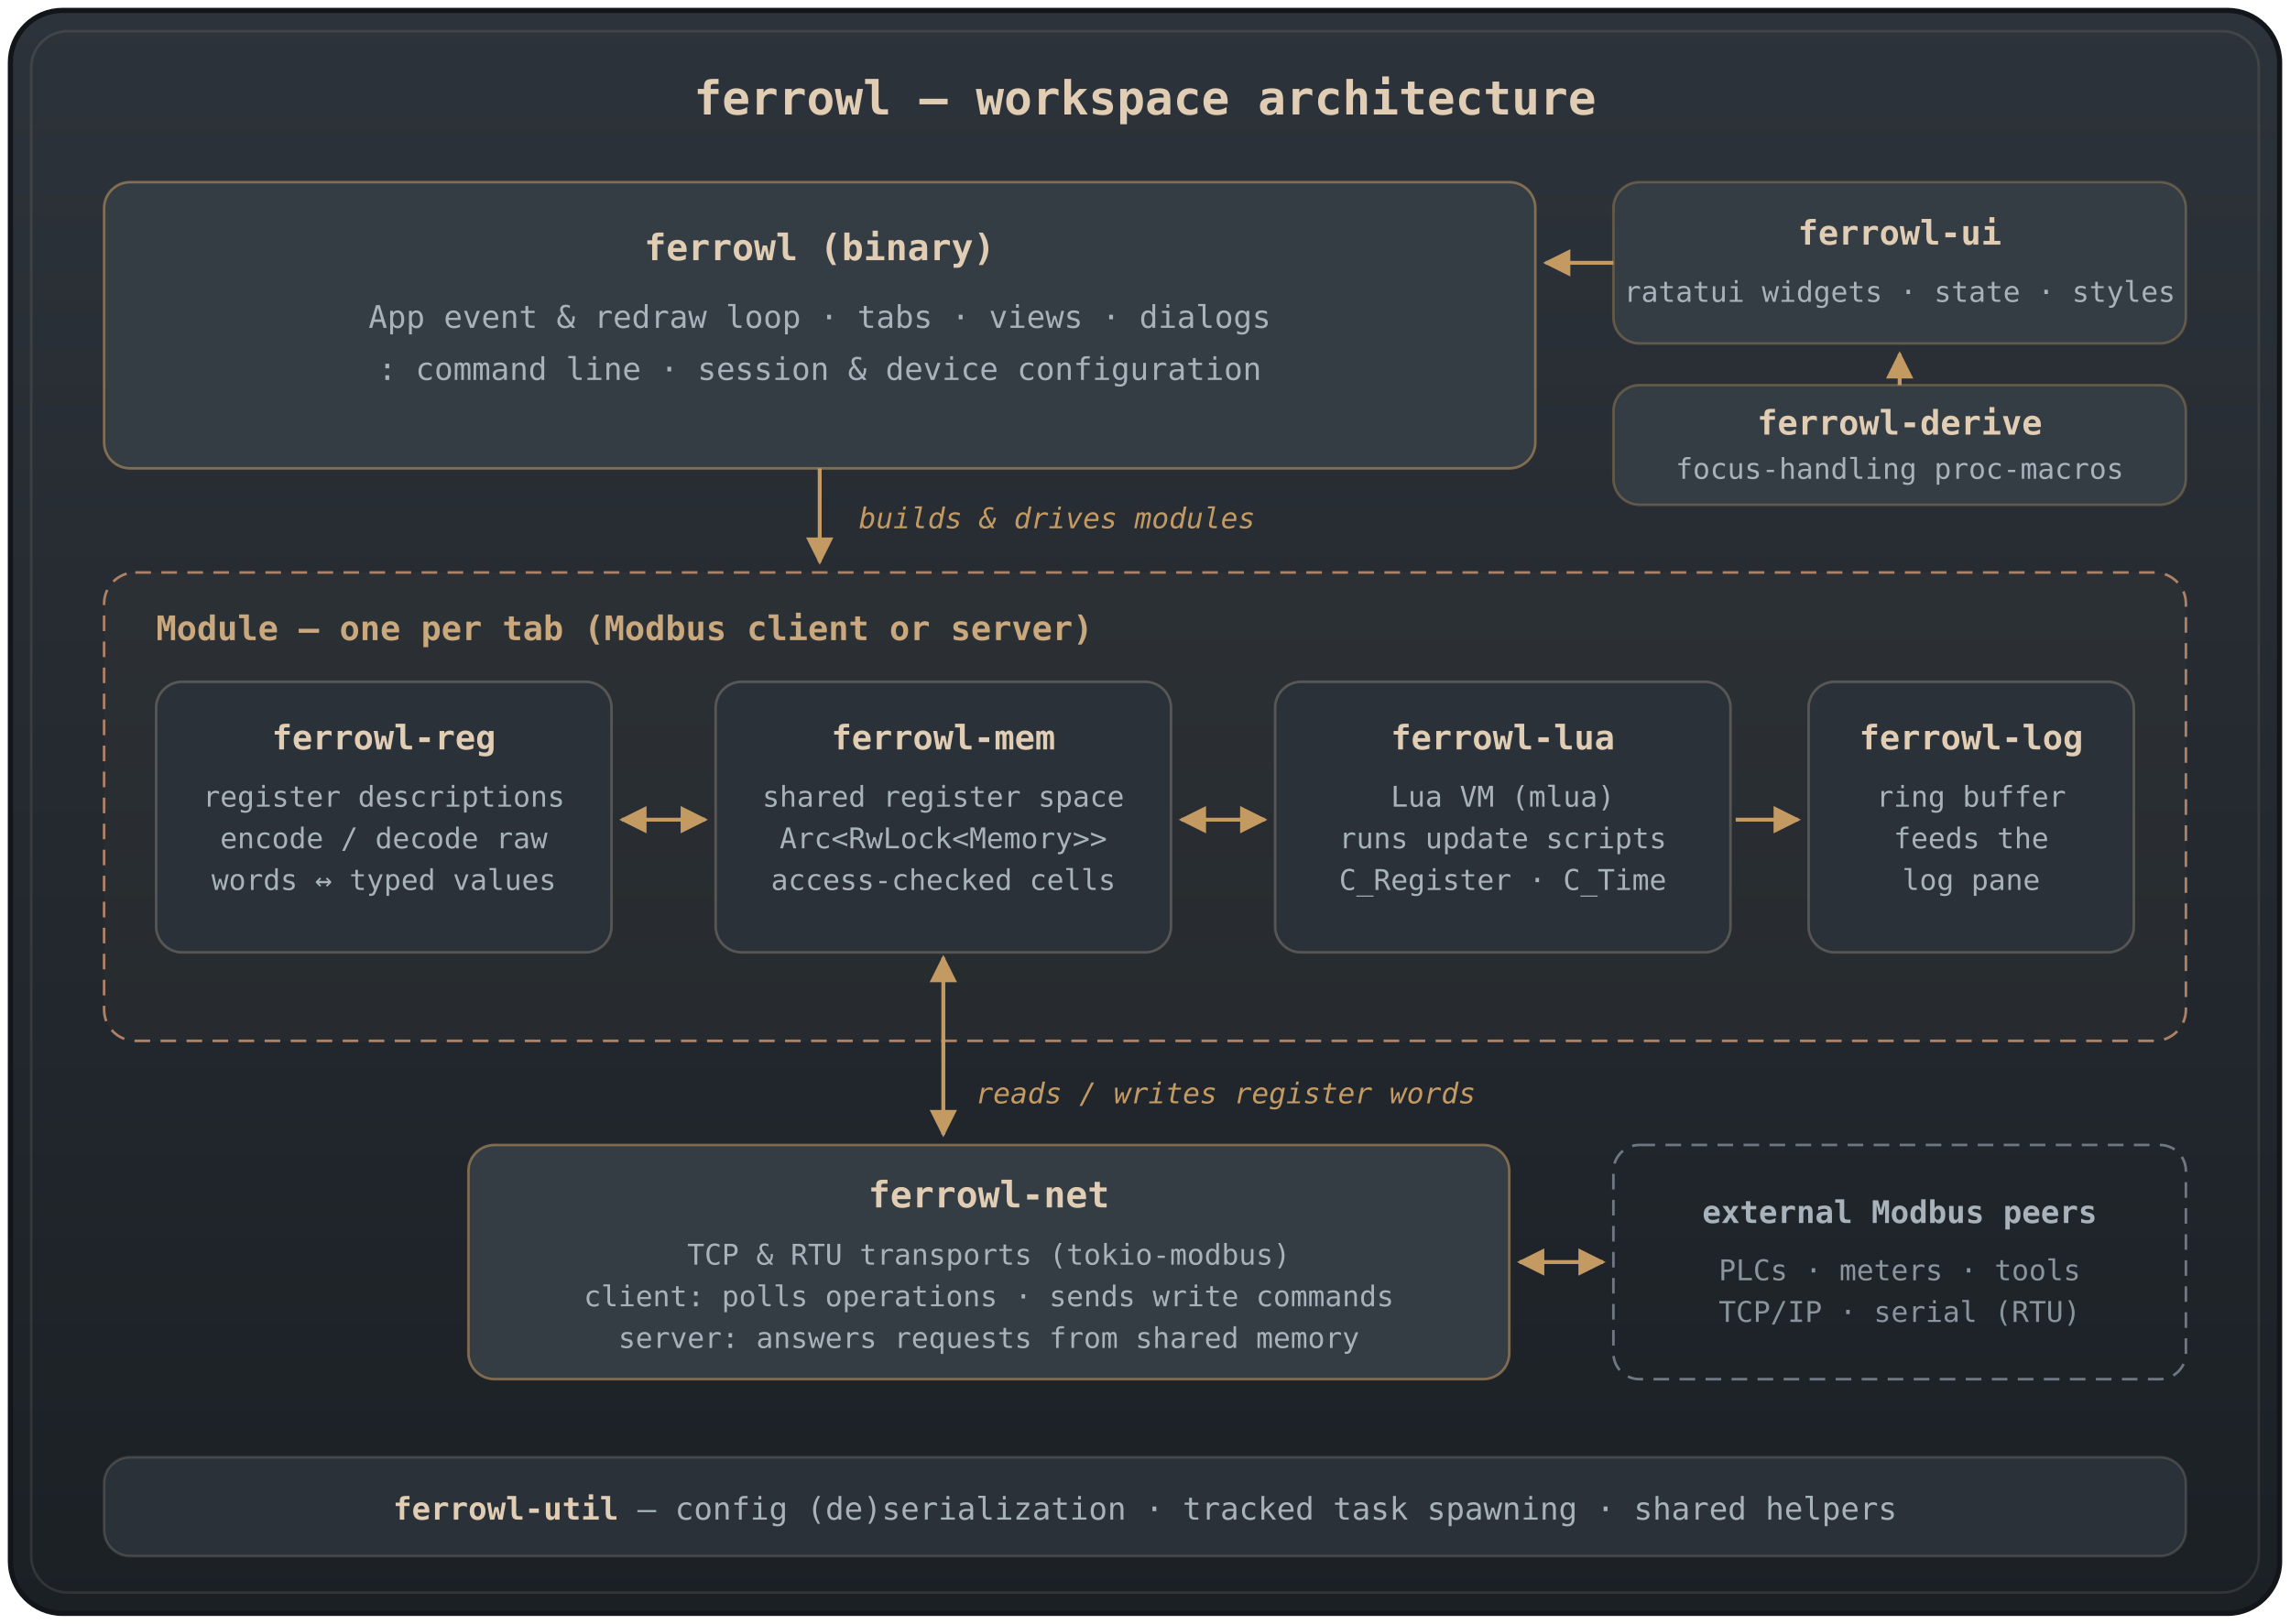
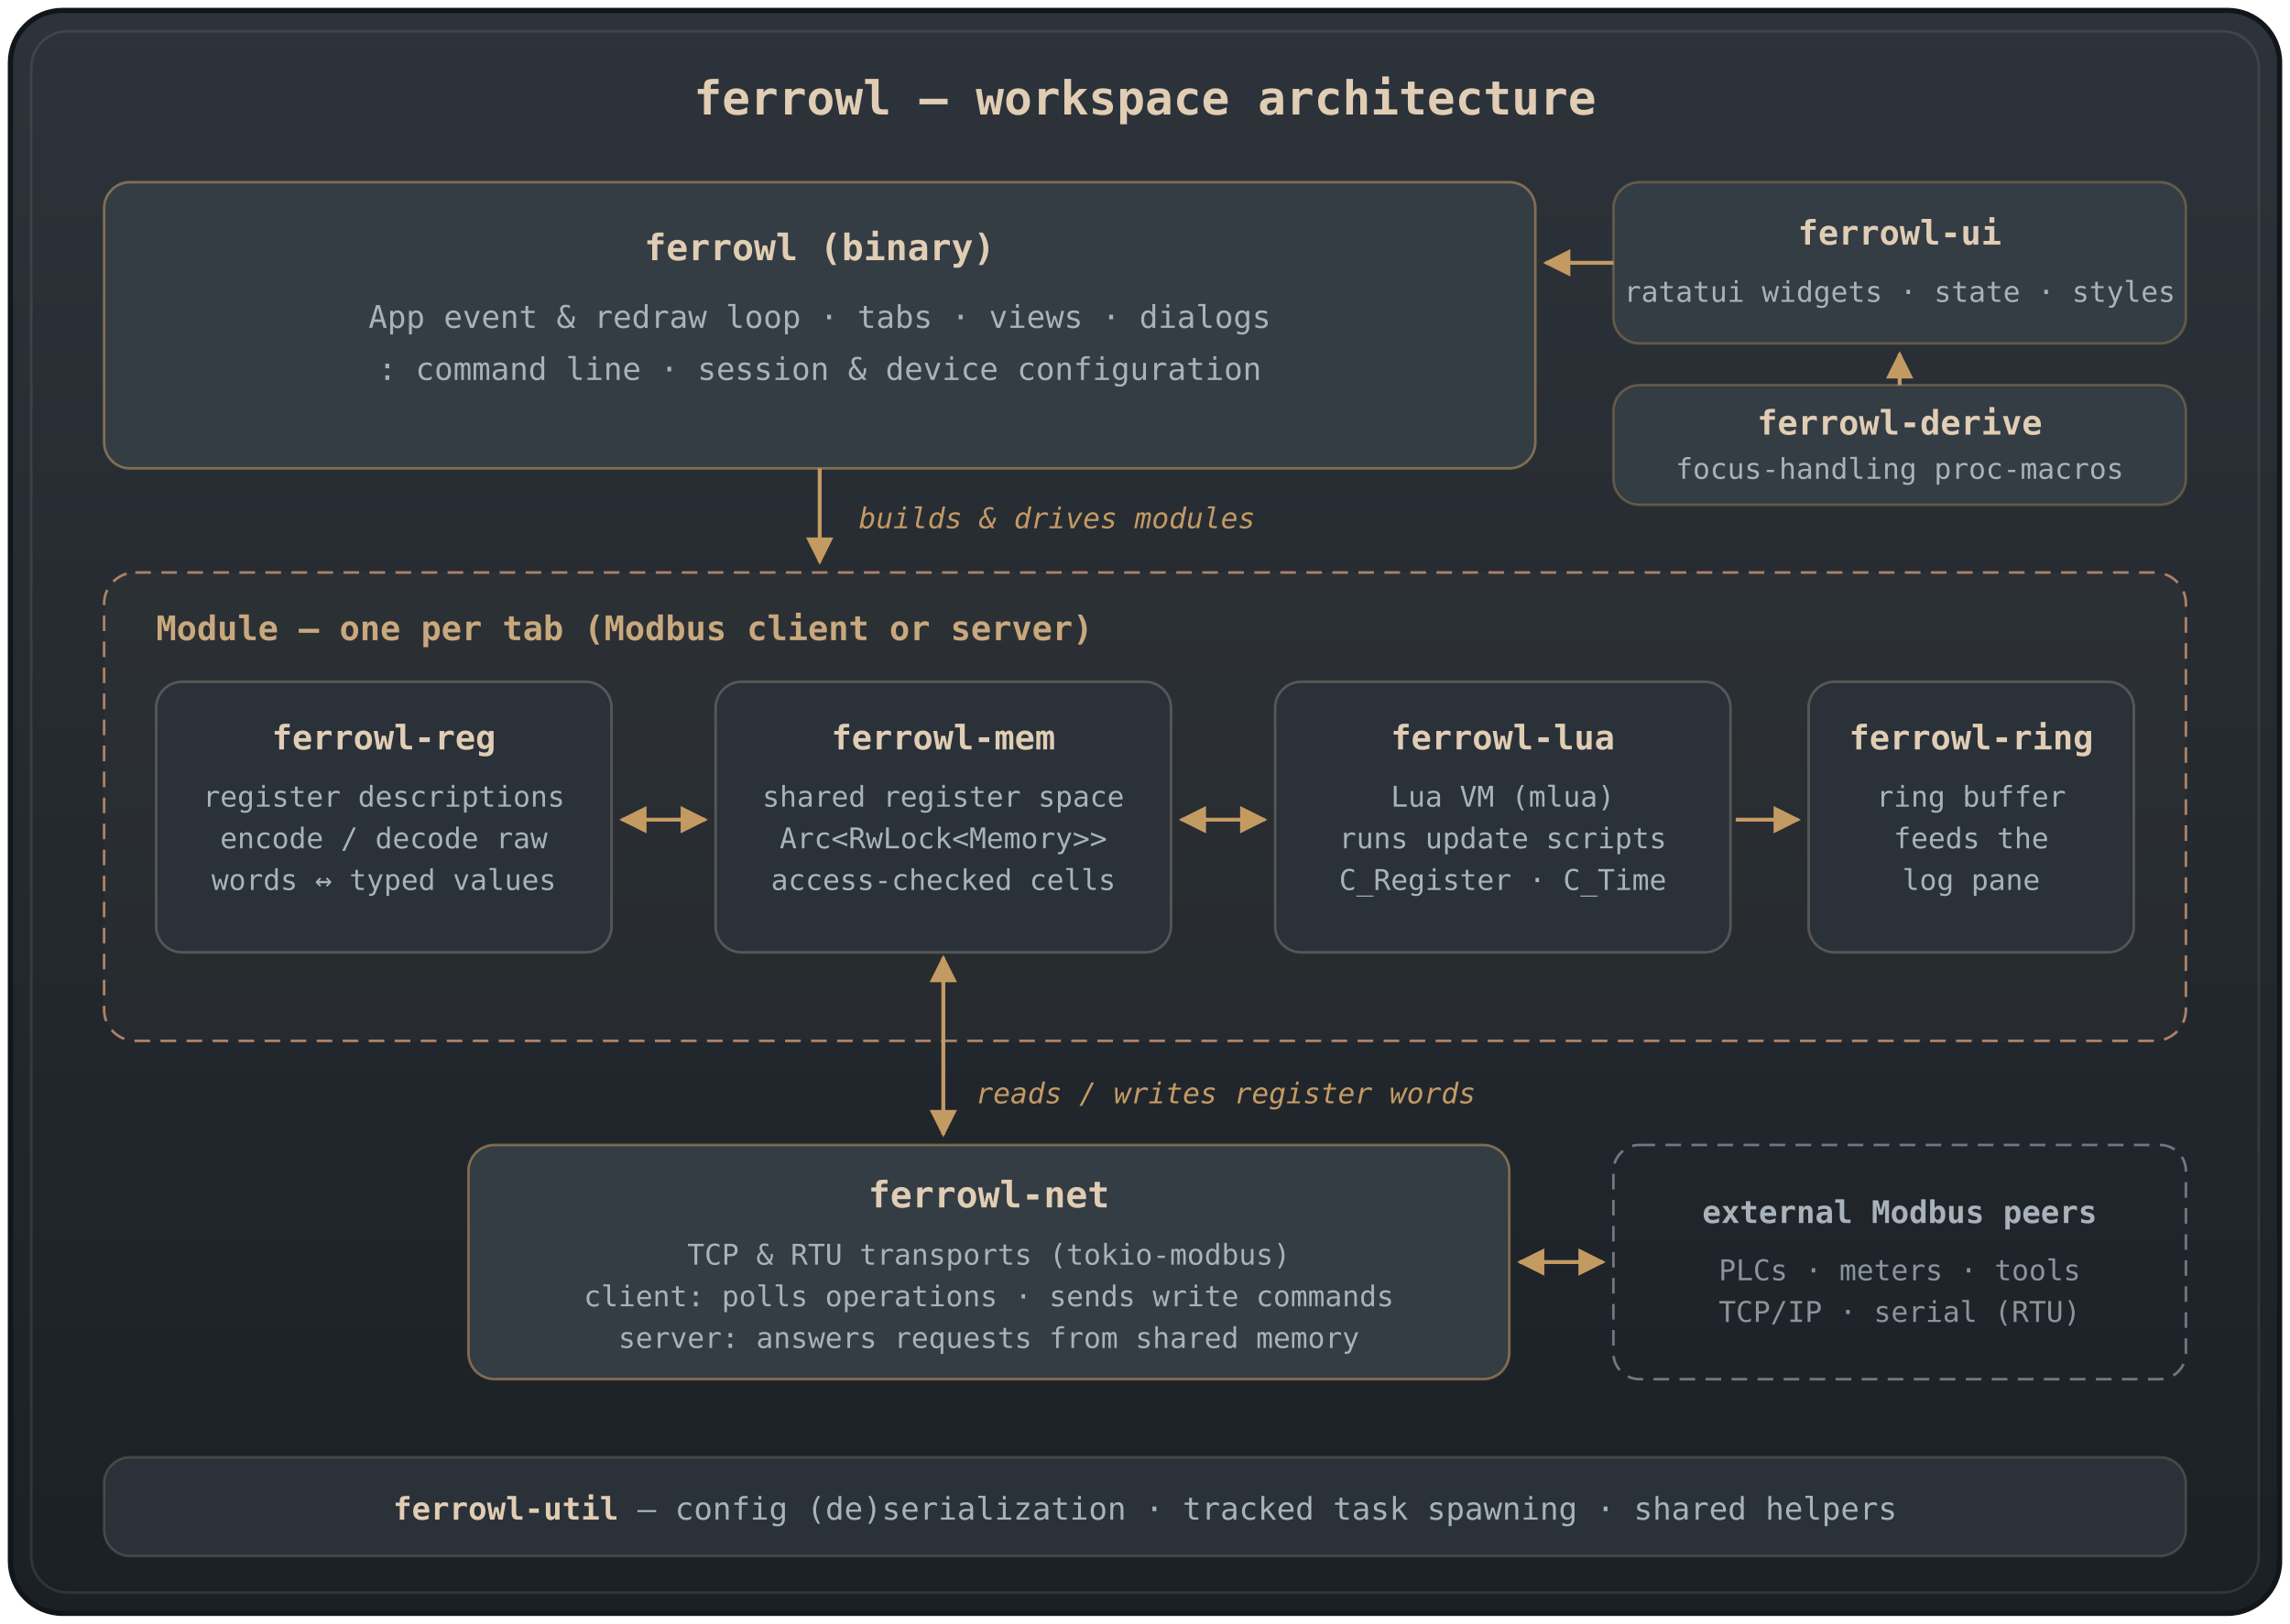
<svg xmlns="http://www.w3.org/2000/svg" width="100%" viewBox="0 0 880 624" role="img">
  <defs>
    <linearGradient id="archGrad" x1="0" y1="0" x2="0" y2="1">
      <stop offset="0" stop-color="#2D333A" />
      <stop offset="1" stop-color="#1B2025" />
    </linearGradient>
    <marker id="arr" viewBox="0 0 10 10" refX="9" refY="5" markerWidth="7" markerHeight="7" orient="auto-start-reverse">
      <path d="M0 0 L10 5 L0 10 z" fill="#C49A63" />
    </marker>
  </defs>
  <rect x="4" y="4" width="872" height="616" rx="20" fill="url(#archGrad)" stroke="#12161A" stroke-width="2" />
  <rect x="12" y="12" width="856" height="600" rx="14" fill="none" stroke="#E0CDB4" stroke-opacity="0.12" />
  <g font-family="ui-monospace, 'Cascadia Code', 'Source Code Pro', Menlo, Consolas, monospace" text-anchor="middle">
    <text x="440" y="44" font-size="18" font-weight="bold" fill="#E0CDB4">ferrowl — workspace architecture</text>
    <rect x="40" y="70" width="550" height="110" rx="10" fill="#343C44" stroke="#C49A63" stroke-opacity="0.55" />
    <text x="315" y="100" font-size="14" font-weight="bold" fill="#E0CDB4">ferrowl (binary)</text>
    <text x="315" y="126" font-size="12" fill="#A8B2BB">App event &amp; redraw loop · tabs · views · dialogs</text>
    <text x="315" y="146" font-size="12" fill="#A8B2BB">: command line · session &amp; device configuration</text>
    <rect x="620" y="70" width="220" height="62" rx="10" fill="#343C44" stroke="#C49A63" stroke-opacity="0.35" />
    <text x="730" y="94" font-size="13" font-weight="bold" fill="#E0CDB4">ferrowl-ui</text>
    <text x="730" y="116" font-size="11" fill="#A8B2BB">ratatui widgets · state · styles</text>
    <rect x="620" y="148" width="220" height="46" rx="10" fill="#343C44" stroke="#C49A63" stroke-opacity="0.35" />
    <text x="730" y="167" font-size="13" font-weight="bold" fill="#E0CDB4">ferrowl-derive</text>
    <text x="730" y="184" font-size="11" fill="#A8B2BB">focus-handling proc-macros</text>
    <line x1="620" y1="101" x2="594" y2="101" stroke="#C49A63" stroke-width="1.5" marker-end="url(#arr)" />
    <line x1="730" y1="148" x2="730" y2="136" stroke="#C49A63" stroke-width="1.5" marker-end="url(#arr)" />
    <line x1="315" y1="180" x2="315" y2="216" stroke="#C49A63" stroke-width="1.5" marker-end="url(#arr)" />
    <text x="330" y="203" font-size="11" font-style="italic" fill="#C49A63" text-anchor="start">builds &amp; drives modules</text>
    <rect x="40" y="220" width="800" height="180" rx="12" fill="#C9A87E" fill-opacity="0.03" stroke="#AD8166" stroke-dasharray="6 4" />
    <text x="60" y="246" font-size="13" font-weight="bold" fill="#C9A87E" text-anchor="start">Module — one per tab (Modbus client or server)</text>
    <rect x="60" y="262" width="175" height="104" rx="10" fill="#2A3138" stroke="#E0CDB4" stroke-opacity="0.25" />
    <text x="147.5" y="288" font-size="13" font-weight="bold" fill="#E0CDB4">ferrowl-reg</text>
    <text x="147.5" y="310" font-size="11" fill="#A8B2BB">register descriptions</text>
    <text x="147.5" y="326" font-size="11" fill="#A8B2BB">encode / decode raw</text>
    <text x="147.5" y="342" font-size="11" fill="#A8B2BB">words ↔ typed values</text>
    <rect x="275" y="262" width="175" height="104" rx="10" fill="#2A3138" stroke="#E0CDB4" stroke-opacity="0.25" />
    <text x="362.5" y="288" font-size="13" font-weight="bold" fill="#E0CDB4">ferrowl-mem</text>
    <text x="362.5" y="310" font-size="11" fill="#A8B2BB">shared register space</text>
    <text x="362.5" y="326" font-size="11" fill="#A8B2BB">Arc&lt;RwLock&lt;Memory&gt;&gt;</text>
    <text x="362.5" y="342" font-size="11" fill="#A8B2BB">access-checked cells</text>
    <rect x="490" y="262" width="175" height="104" rx="10" fill="#2A3138" stroke="#E0CDB4" stroke-opacity="0.25" />
    <text x="577.5" y="288" font-size="13" font-weight="bold" fill="#E0CDB4">ferrowl-lua</text>
    <text x="577.5" y="310" font-size="11" fill="#A8B2BB">Lua VM (mlua)</text>
    <text x="577.5" y="326" font-size="11" fill="#A8B2BB">runs update scripts</text>
    <text x="577.5" y="342" font-size="11" fill="#A8B2BB">C_Register · C_Time</text>
    <rect x="695" y="262" width="125" height="104" rx="10" fill="#2A3138" stroke="#E0CDB4" stroke-opacity="0.25" />
-     <text x="757.5" y="288" font-size="13" font-weight="bold" fill="#E0CDB4">ferrowl-log</text>
+     <text x="757.5" y="288" font-size="13" font-weight="bold" fill="#E0CDB4">ferrowl-ring</text>
    <text x="757.5" y="310" font-size="11" fill="#A8B2BB">ring buffer</text>
    <text x="757.5" y="326" font-size="11" fill="#A8B2BB">feeds the</text>
    <text x="757.5" y="342" font-size="11" fill="#A8B2BB">log pane</text>
    <line x1="239" y1="315" x2="271" y2="315" stroke="#C49A63" stroke-width="1.5" marker-start="url(#arr)" marker-end="url(#arr)" />
    <line x1="454" y1="315" x2="486" y2="315" stroke="#C49A63" stroke-width="1.5" marker-start="url(#arr)" marker-end="url(#arr)" />
    <line x1="667" y1="315" x2="691" y2="315" stroke="#C49A63" stroke-width="1.5" marker-end="url(#arr)" />
    <line x1="362.5" y1="368" x2="362.5" y2="436" stroke="#C49A63" stroke-width="1.5" marker-start="url(#arr)" marker-end="url(#arr)" />
    <text x="375" y="424" font-size="11" font-style="italic" fill="#C49A63" text-anchor="start">reads / writes register words</text>
    <rect x="180" y="440" width="400" height="90" rx="10" fill="#343C44" stroke="#C49A63" stroke-opacity="0.55" />
    <text x="380" y="464" font-size="14" font-weight="bold" fill="#E0CDB4">ferrowl-net</text>
    <text x="380" y="486" font-size="11" fill="#A8B2BB">TCP &amp; RTU transports (tokio-modbus)</text>
    <text x="380" y="502" font-size="11" fill="#A8B2BB">client: polls operations · sends write commands</text>
    <text x="380" y="518" font-size="11" fill="#A8B2BB">server: answers requests from shared memory</text>
    <rect x="620" y="440" width="220" height="90" rx="10" fill="none" stroke="#6F7880" stroke-dasharray="6 4" />
    <text x="730" y="470" font-size="12" font-weight="bold" fill="#A8B2BB">external Modbus peers</text>
    <text x="730" y="492" font-size="11" fill="#8A949D">PLCs · meters · tools</text>
    <text x="730" y="508" font-size="11" fill="#8A949D">TCP/IP · serial (RTU)</text>
    <line x1="584" y1="485" x2="616" y2="485" stroke="#C49A63" stroke-width="1.5" marker-start="url(#arr)" marker-end="url(#arr)" />
    <rect x="40" y="560" width="800" height="38" rx="10" fill="#2A3138" stroke="#E0CDB4" stroke-opacity="0.18" />
    <text x="440" y="584" font-size="12" fill="#A8B2BB">
      <tspan font-weight="bold" fill="#E0CDB4">ferrowl-util</tspan> — config (de)serialization · tracked task spawning · shared helpers</text>
  </g>
</svg>
